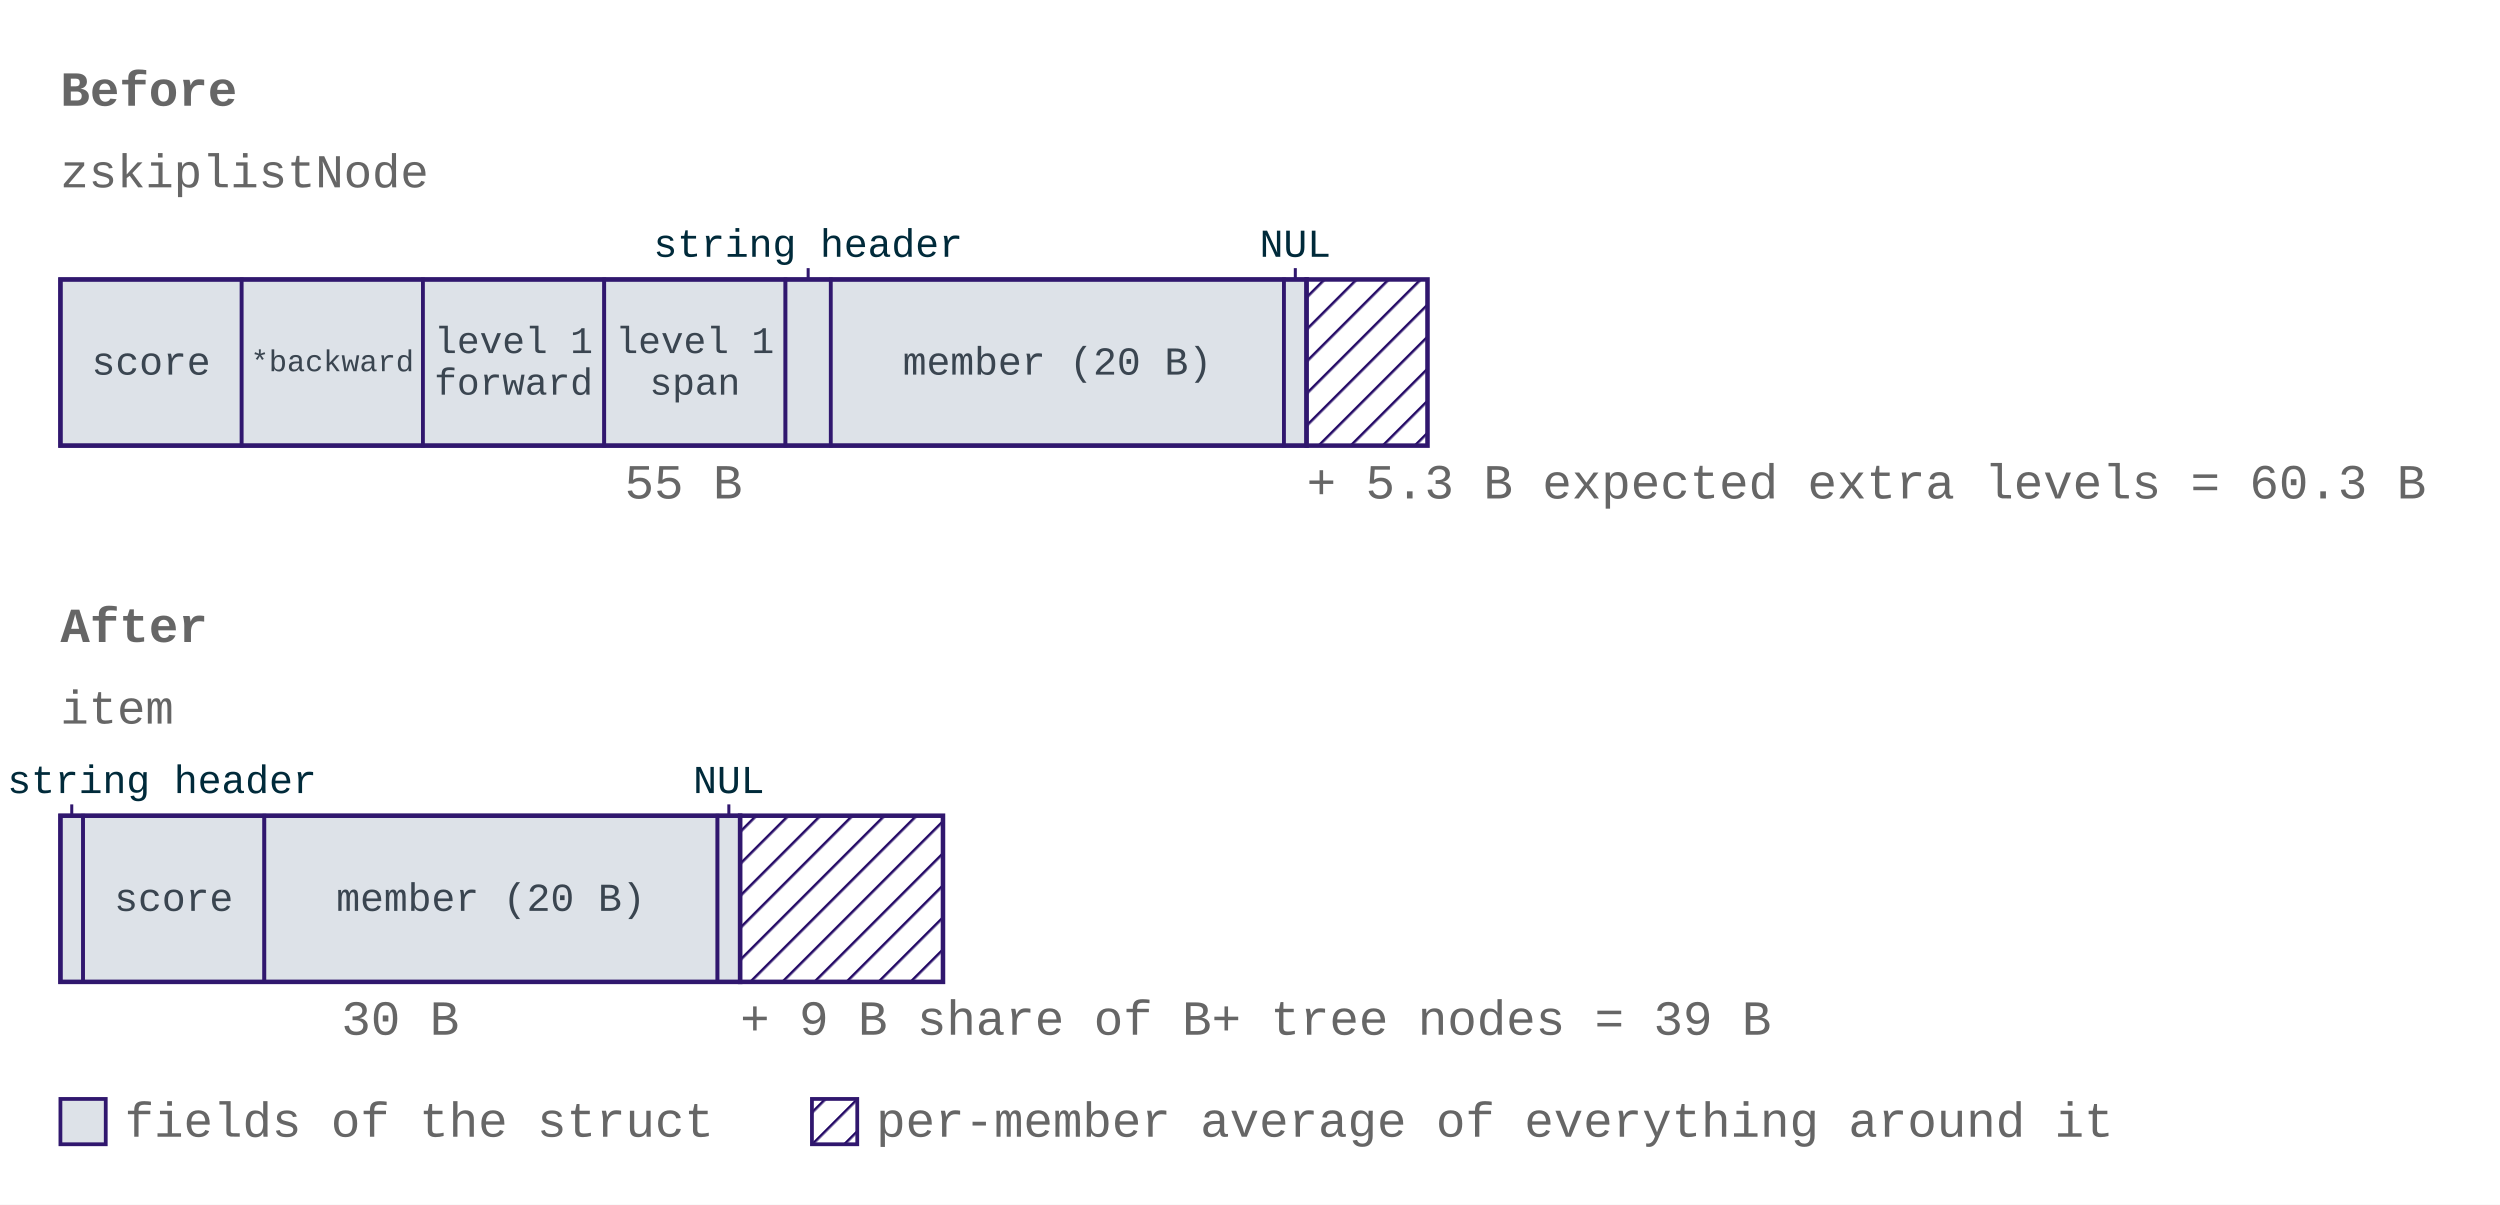
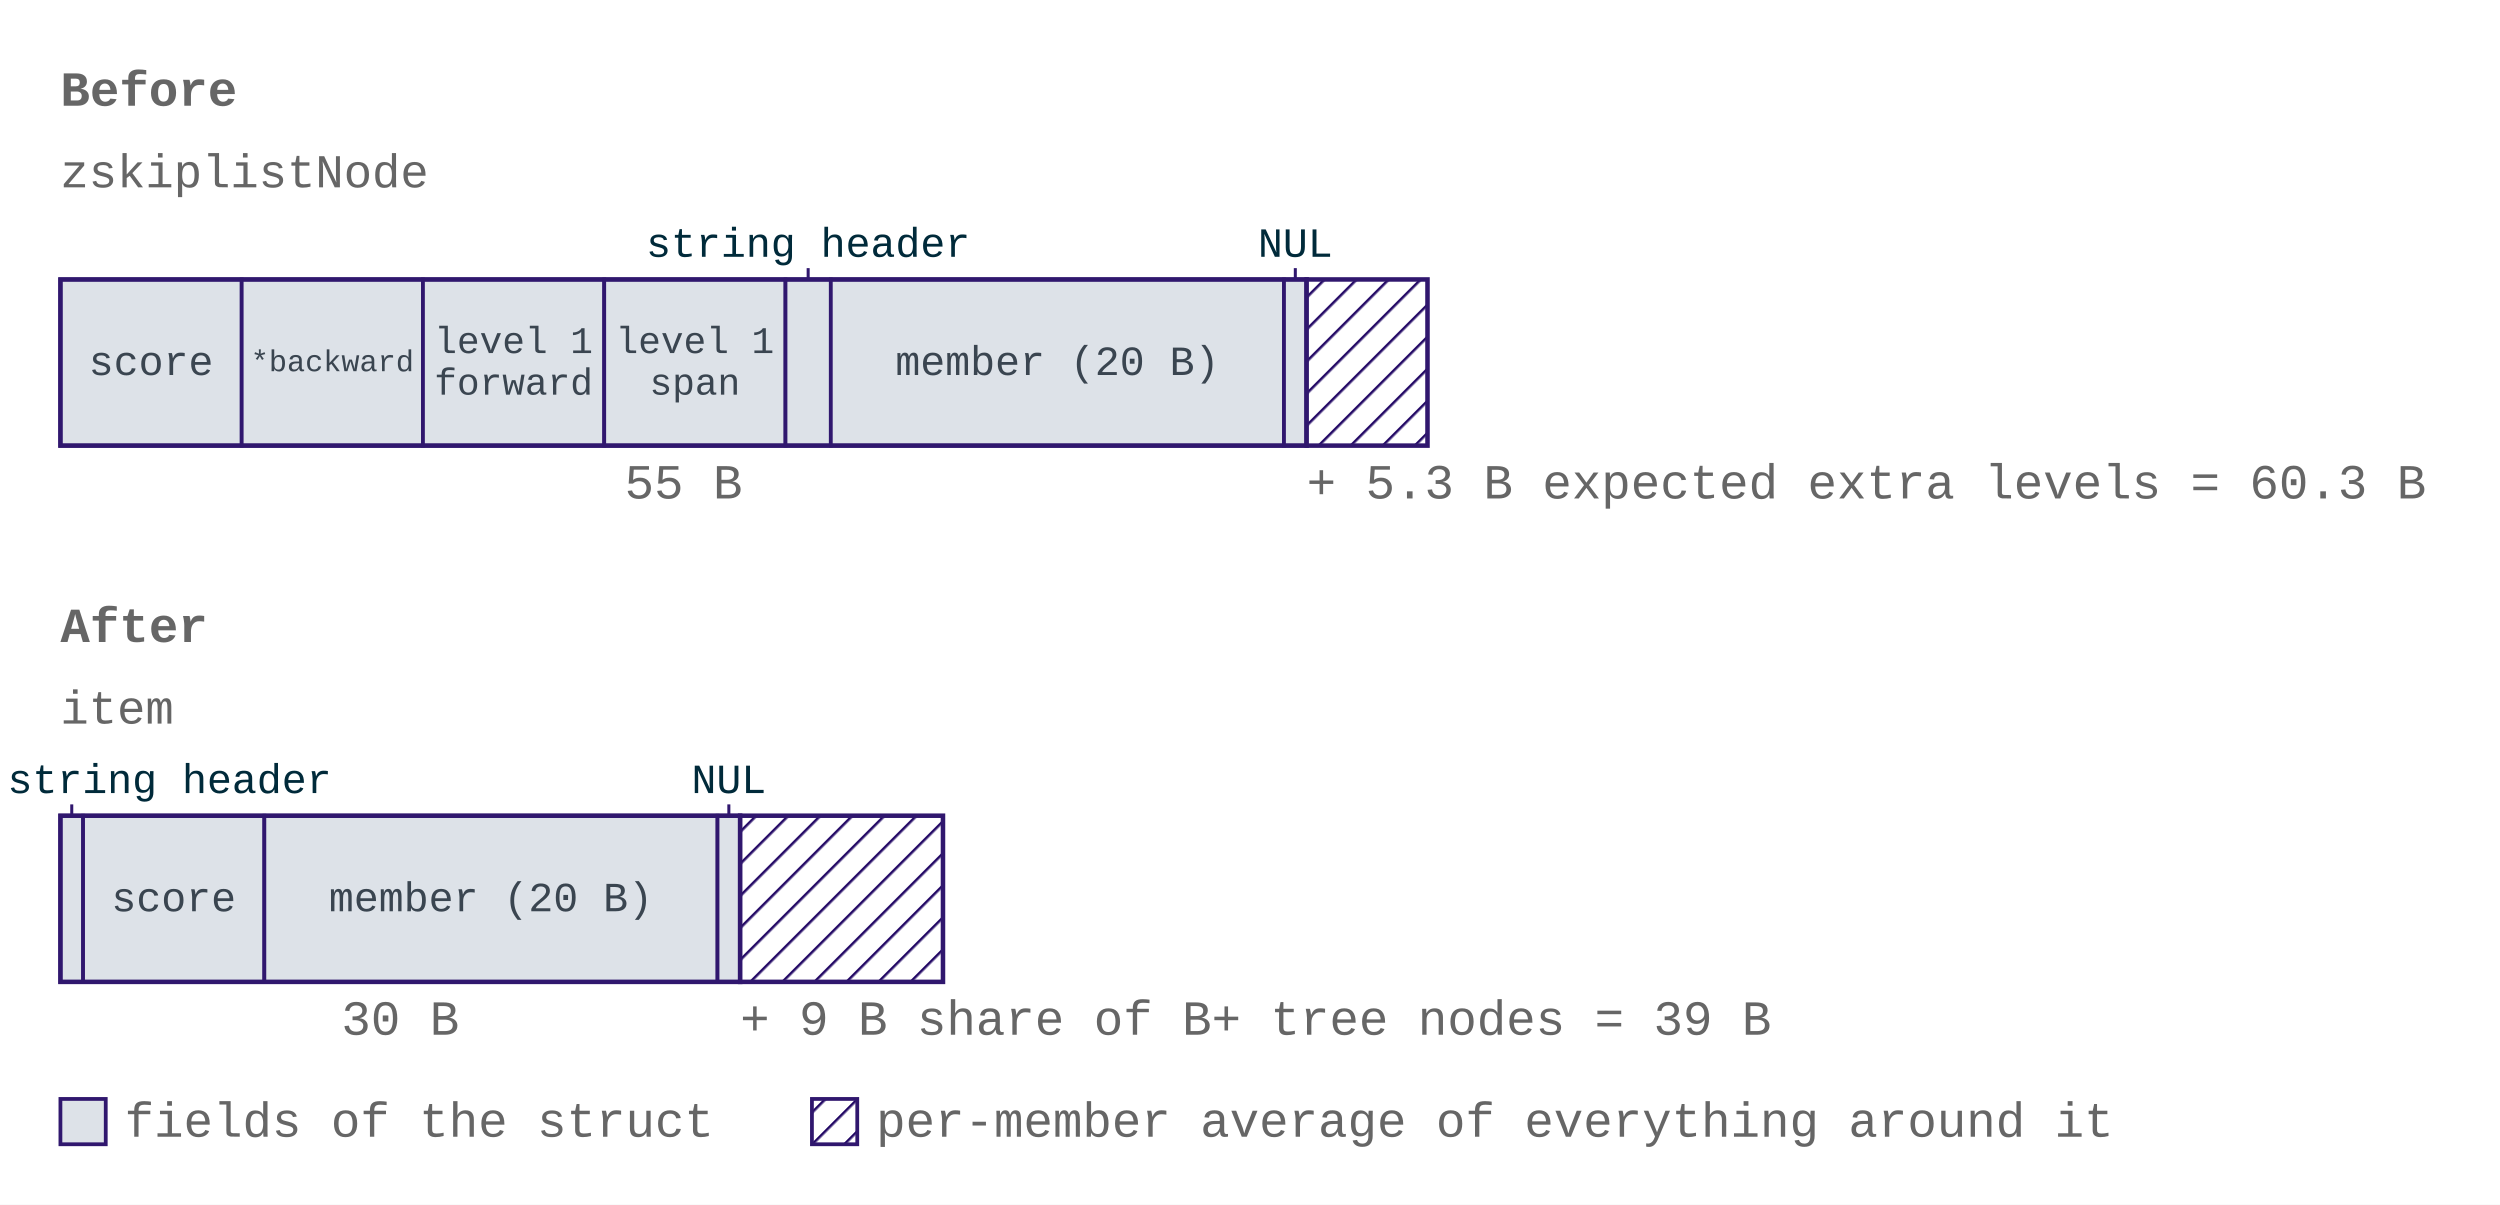
<svg xmlns="http://www.w3.org/2000/svg" width="662" viewBox="0 0 662 319" font-family="'Fira Mono', Consolas, Menlo, Monaco, 'Courier New', monospace">
  <defs>
    <defs>
      <pattern id="fd-hatch" width="6" height="6" patternTransform="rotate(45)" patternUnits="userSpaceOnUse">
        <rect class="fd-hatch-background" fill="#f5f7f7" width="6" height="6" />
        <line class="fd-hatch-lines" stroke="#b9c2cc" stroke-width="1.5" x1="0" y1="0" x2="0" y2="6" />
      </pattern>
    </defs>
    <marker id="arrowhead" markerWidth="8" markerHeight="8" refX="7" refY="4" orient="auto">
      <path d="M0,0 L8,4 L0,8 z" fill="#e07b39" />
    </marker>
  </defs>
  <rect width="662" height="319" fill="#ffffff" />
  <defs>
    <pattern id="hatch" width="6" height="6" patternUnits="userSpaceOnUse" patternTransform="rotate(45)">
      <rect width="6" height="6" fill="#ffffff" />
      <line x1="0" y1="0" x2="0" y2="6" stroke="#30176e" stroke-width="1.4" />
    </pattern>
  </defs>
  <text x="16.0" y="28.0" font-family="'Fira Mono', Consolas, Menlo, Monaco, 'Courier New', monospace" font-size="13" font-weight="bold" fill="#666666" text-anchor="start">Before</text>
  <g transform="translate(16.00 74.00)">
    <rect class="fd-role-overhead" fill="#dde2e8" stroke="#30176e" stroke-width="1" x="0.0" y="0.0" width="48.0" height="44" rx="0" />
    <rect class="fd-role-overhead" fill="#dde2e8" stroke="#30176e" stroke-width="1" x="48.0" y="0.0" width="48.0" height="44" rx="0" />
    <rect class="fd-role-overhead" fill="#dde2e8" stroke="#30176e" stroke-width="1" x="96.0" y="0.0" width="48.0" height="44" rx="0" />
    <rect class="fd-role-overhead" fill="#dde2e8" stroke="#30176e" stroke-width="1" x="144.0" y="0.0" width="48.0" height="44" rx="0" />
    <rect class="fd-role-overhead" fill="#dde2e8" stroke="#30176e" stroke-width="1" x="192.0" y="0.0" width="12.0" height="44" rx="0" />
    <rect class="fd-role-overhead" fill="#dde2e8" stroke="#30176e" stroke-width="1" x="204.0" y="0.0" width="120.0" height="44" rx="0" />
    <rect class="fd-role-overhead" fill="#dde2e8" stroke="#30176e" stroke-width="1" x="324.0" y="0.0" width="6.0" height="44" rx="0" />
  </g>
  <rect x="16.0" y="74.0" width="330.0" height="44.0" fill="none" stroke="#30176e" stroke-width="1.2" />
-   <text x="40.0" y="99.2" font-family="'Fira Mono', Consolas, Menlo, Monaco, 'Courier New', monospace" font-size="10.5" font-weight="normal" fill="#3a4550" text-anchor="middle">score</text>
+   <text x="40.0" y="99.3" font-family="'Fira Mono', Consolas, Menlo, Monaco, 'Courier New', monospace" font-size="11" font-weight="normal" fill="#3a4550" text-anchor="middle">score</text>
  <text x="88.0" y="98.3" font-family="'Fira Mono', Consolas, Menlo, Monaco, 'Courier New', monospace" font-size="8.0" font-weight="normal" fill="#3a4550" text-anchor="middle">*backward</text>
  <text x="136.0" y="93.5" font-family="'Fira Mono', Consolas, Menlo, Monaco, 'Courier New', monospace" font-size="10.0" font-weight="normal" fill="#3a4550" text-anchor="middle">level 1</text>
  <text x="136.0" y="104.5" font-family="'Fira Mono', Consolas, Menlo, Monaco, 'Courier New', monospace" font-size="10.0" font-weight="normal" fill="#3a4550" text-anchor="middle">forward</text>
  <text x="184.0" y="93.5" font-family="'Fira Mono', Consolas, Menlo, Monaco, 'Courier New', monospace" font-size="10.0" font-weight="normal" fill="#3a4550" text-anchor="middle">level 1</text>
  <text x="184.0" y="104.5" font-family="'Fira Mono', Consolas, Menlo, Monaco, 'Courier New', monospace" font-size="10.0" font-weight="normal" fill="#3a4550" text-anchor="middle">span</text>
  <path d="M214.0,74.0 L214.0,71.0" stroke="#30176e" stroke-width="0.8" fill="none" />
-   <text x="214.0" y="68.0" font-family="'Fira Mono', Consolas, Menlo, Monaco, 'Courier New', monospace" font-size="10.5" font-weight="normal" fill="#002a3a" text-anchor="middle">string header</text>
-   <text x="280.0" y="99.2" font-family="'Fira Mono', Consolas, Menlo, Monaco, 'Courier New', monospace" font-size="10.5" font-weight="normal" fill="#3a4550" text-anchor="middle">member (20 B)</text>
+   <text x="214.0" y="68.0" font-family="'Fira Mono', Consolas, Menlo, Monaco, 'Courier New', monospace" font-size="11" font-weight="normal" fill="#002a3a" text-anchor="middle">string header</text>
+   <text x="280.0" y="99.3" font-family="'Fira Mono', Consolas, Menlo, Monaco, 'Courier New', monospace" font-size="11" font-weight="normal" fill="#3a4550" text-anchor="middle">member (20 B)</text>
  <path d="M343.0,74.0 L343.0,71.0" stroke="#30176e" stroke-width="0.8" fill="none" />
-   <text x="343.0" y="68.0" font-family="'Fira Mono', Consolas, Menlo, Monaco, 'Courier New', monospace" font-size="10.5" font-weight="normal" fill="#002a3a" text-anchor="middle">NUL</text>
+   <text x="343.0" y="68.0" font-family="'Fira Mono', Consolas, Menlo, Monaco, 'Courier New', monospace" font-size="11" font-weight="normal" fill="#002a3a" text-anchor="middle">NUL</text>
  <text x="181.0" y="132.0" font-family="'Fira Mono', Consolas, Menlo, Monaco, 'Courier New', monospace" font-size="13" font-weight="normal" fill="#666666" text-anchor="middle">55 B</text>
  <text x="16.0" y="49.6" font-family="'Fira Mono', Consolas, Menlo, Monaco, 'Courier New', monospace" font-size="12.5" font-weight="normal" fill="#666666" text-anchor="start">zskiplistNode</text>
  <rect x="346.0" y="74.0" width="32.0" height="44.0" fill="url(#hatch)" stroke="#30176e" stroke-width="1.2" />
  <text x="346.0" y="132.0" font-family="'Fira Mono', Consolas, Menlo, Monaco, 'Courier New', monospace" font-size="13" font-weight="normal" fill="#666666" text-anchor="start">+ 5.3 B expected extra levels = 60.3 B</text>
  <text x="16.0" y="170.0" font-family="'Fira Mono', Consolas, Menlo, Monaco, 'Courier New', monospace" font-size="13" font-weight="bold" fill="#666666" text-anchor="start">After</text>
  <g transform="translate(16.00 216.00)">
    <rect class="fd-role-overhead" fill="#dde2e8" stroke="#30176e" stroke-width="1" x="0.0" y="0.0" width="6.0" height="44" rx="0" />
    <rect class="fd-role-overhead" fill="#dde2e8" stroke="#30176e" stroke-width="1" x="6.0" y="0.0" width="48.0" height="44" rx="0" />
    <rect class="fd-role-overhead" fill="#dde2e8" stroke="#30176e" stroke-width="1" x="54.0" y="0.0" width="120.0" height="44" rx="0" />
    <rect class="fd-role-overhead" fill="#dde2e8" stroke="#30176e" stroke-width="1" x="174.0" y="0.0" width="6.0" height="44" rx="0" />
  </g>
  <rect x="16.0" y="216.0" width="180.0" height="44.0" fill="none" stroke="#30176e" stroke-width="1.2" />
  <path d="M19.0,216.0 L19.0,213.0" stroke="#30176e" stroke-width="0.8" fill="none" />
-   <text x="42.9" y="210.0" font-family="'Fira Mono', Consolas, Menlo, Monaco, 'Courier New', monospace" font-size="10.5" font-weight="normal" fill="#002a3a" text-anchor="middle">string header</text>
-   <text x="46.0" y="241.2" font-family="'Fira Mono', Consolas, Menlo, Monaco, 'Courier New', monospace" font-size="10.5" font-weight="normal" fill="#3a4550" text-anchor="middle">score</text>
-   <text x="130.0" y="241.2" font-family="'Fira Mono', Consolas, Menlo, Monaco, 'Courier New', monospace" font-size="10.5" font-weight="normal" fill="#3a4550" text-anchor="middle">member (20 B)</text>
+   <text x="44.9" y="210.0" font-family="'Fira Mono', Consolas, Menlo, Monaco, 'Courier New', monospace" font-size="11" font-weight="normal" fill="#002a3a" text-anchor="middle">string header</text>
+   <text x="46.0" y="241.3" font-family="'Fira Mono', Consolas, Menlo, Monaco, 'Courier New', monospace" font-size="11" font-weight="normal" fill="#3a4550" text-anchor="middle">score</text>
+   <text x="130.0" y="241.3" font-family="'Fira Mono', Consolas, Menlo, Monaco, 'Courier New', monospace" font-size="11" font-weight="normal" fill="#3a4550" text-anchor="middle">member (20 B)</text>
  <path d="M193.0,216.0 L193.0,213.0" stroke="#30176e" stroke-width="0.8" fill="none" />
-   <text x="193.0" y="210.0" font-family="'Fira Mono', Consolas, Menlo, Monaco, 'Courier New', monospace" font-size="10.5" font-weight="normal" fill="#002a3a" text-anchor="middle">NUL</text>
+   <text x="193.0" y="210.0" font-family="'Fira Mono', Consolas, Menlo, Monaco, 'Courier New', monospace" font-size="11" font-weight="normal" fill="#002a3a" text-anchor="middle">NUL</text>
  <text x="106.0" y="274.0" font-family="'Fira Mono', Consolas, Menlo, Monaco, 'Courier New', monospace" font-size="13" font-weight="normal" fill="#666666" text-anchor="middle">30 B</text>
  <text x="16.0" y="191.6" font-family="'Fira Mono', Consolas, Menlo, Monaco, 'Courier New', monospace" font-size="12.5" font-weight="normal" fill="#666666" text-anchor="start">item</text>
  <rect x="196.0" y="216.0" width="53.7" height="44.0" fill="url(#hatch)" stroke="#30176e" stroke-width="1.2" />
  <text x="196.0" y="274.0" font-family="'Fira Mono', Consolas, Menlo, Monaco, 'Courier New', monospace" font-size="13" font-weight="normal" fill="#666666" text-anchor="start">+ 9 B share of B+ tree nodes = 39 B</text>
  <rect x="16" y="291" width="12" height="12" fill="#dde2e8" stroke="#30176e" stroke-width="1" />
  <text x="33.0" y="301.0" font-family="'Fira Mono', Consolas, Menlo, Monaco, 'Courier New', monospace" font-size="13" font-weight="normal" fill="#666666" text-anchor="start">fields of the struct</text>
  <rect x="215" y="291" width="12" height="12" fill="url(#hatch)" stroke="#30176e" stroke-width="1" />
  <text x="232.0" y="301.0" font-family="'Fira Mono', Consolas, Menlo, Monaco, 'Courier New', monospace" font-size="13" font-weight="normal" fill="#666666" text-anchor="start">per-member average of everything around it</text>
</svg>
